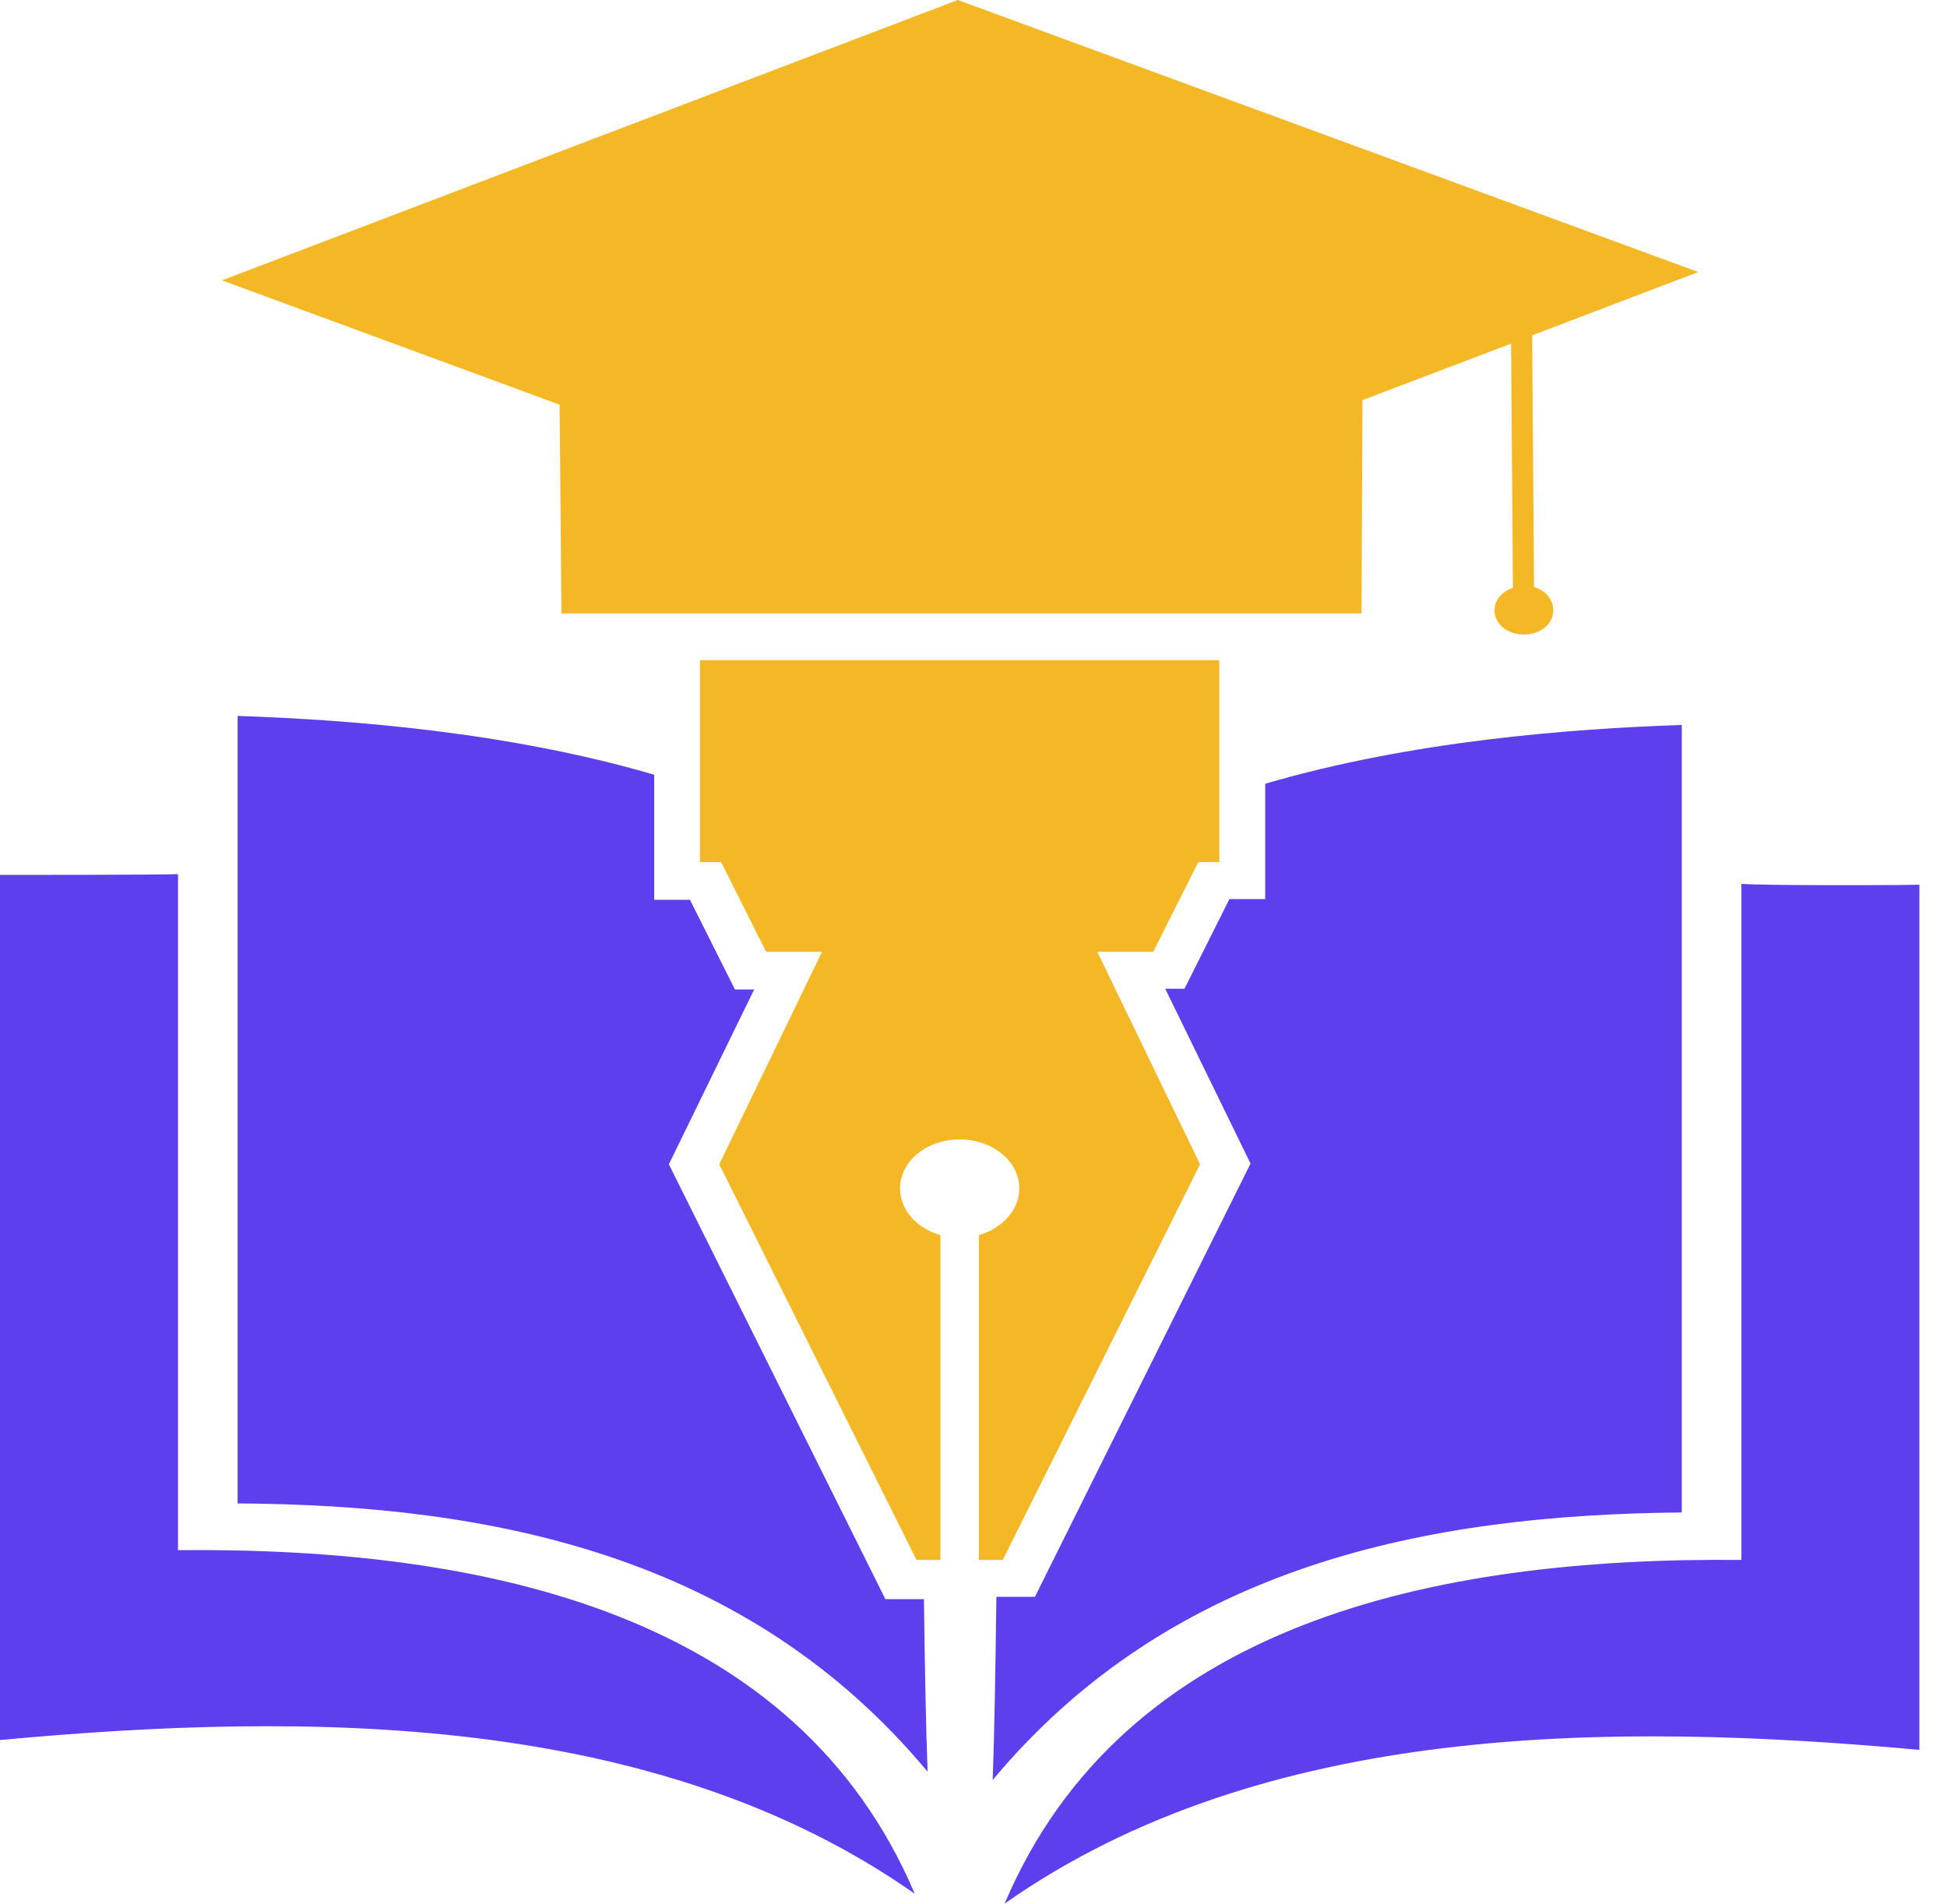
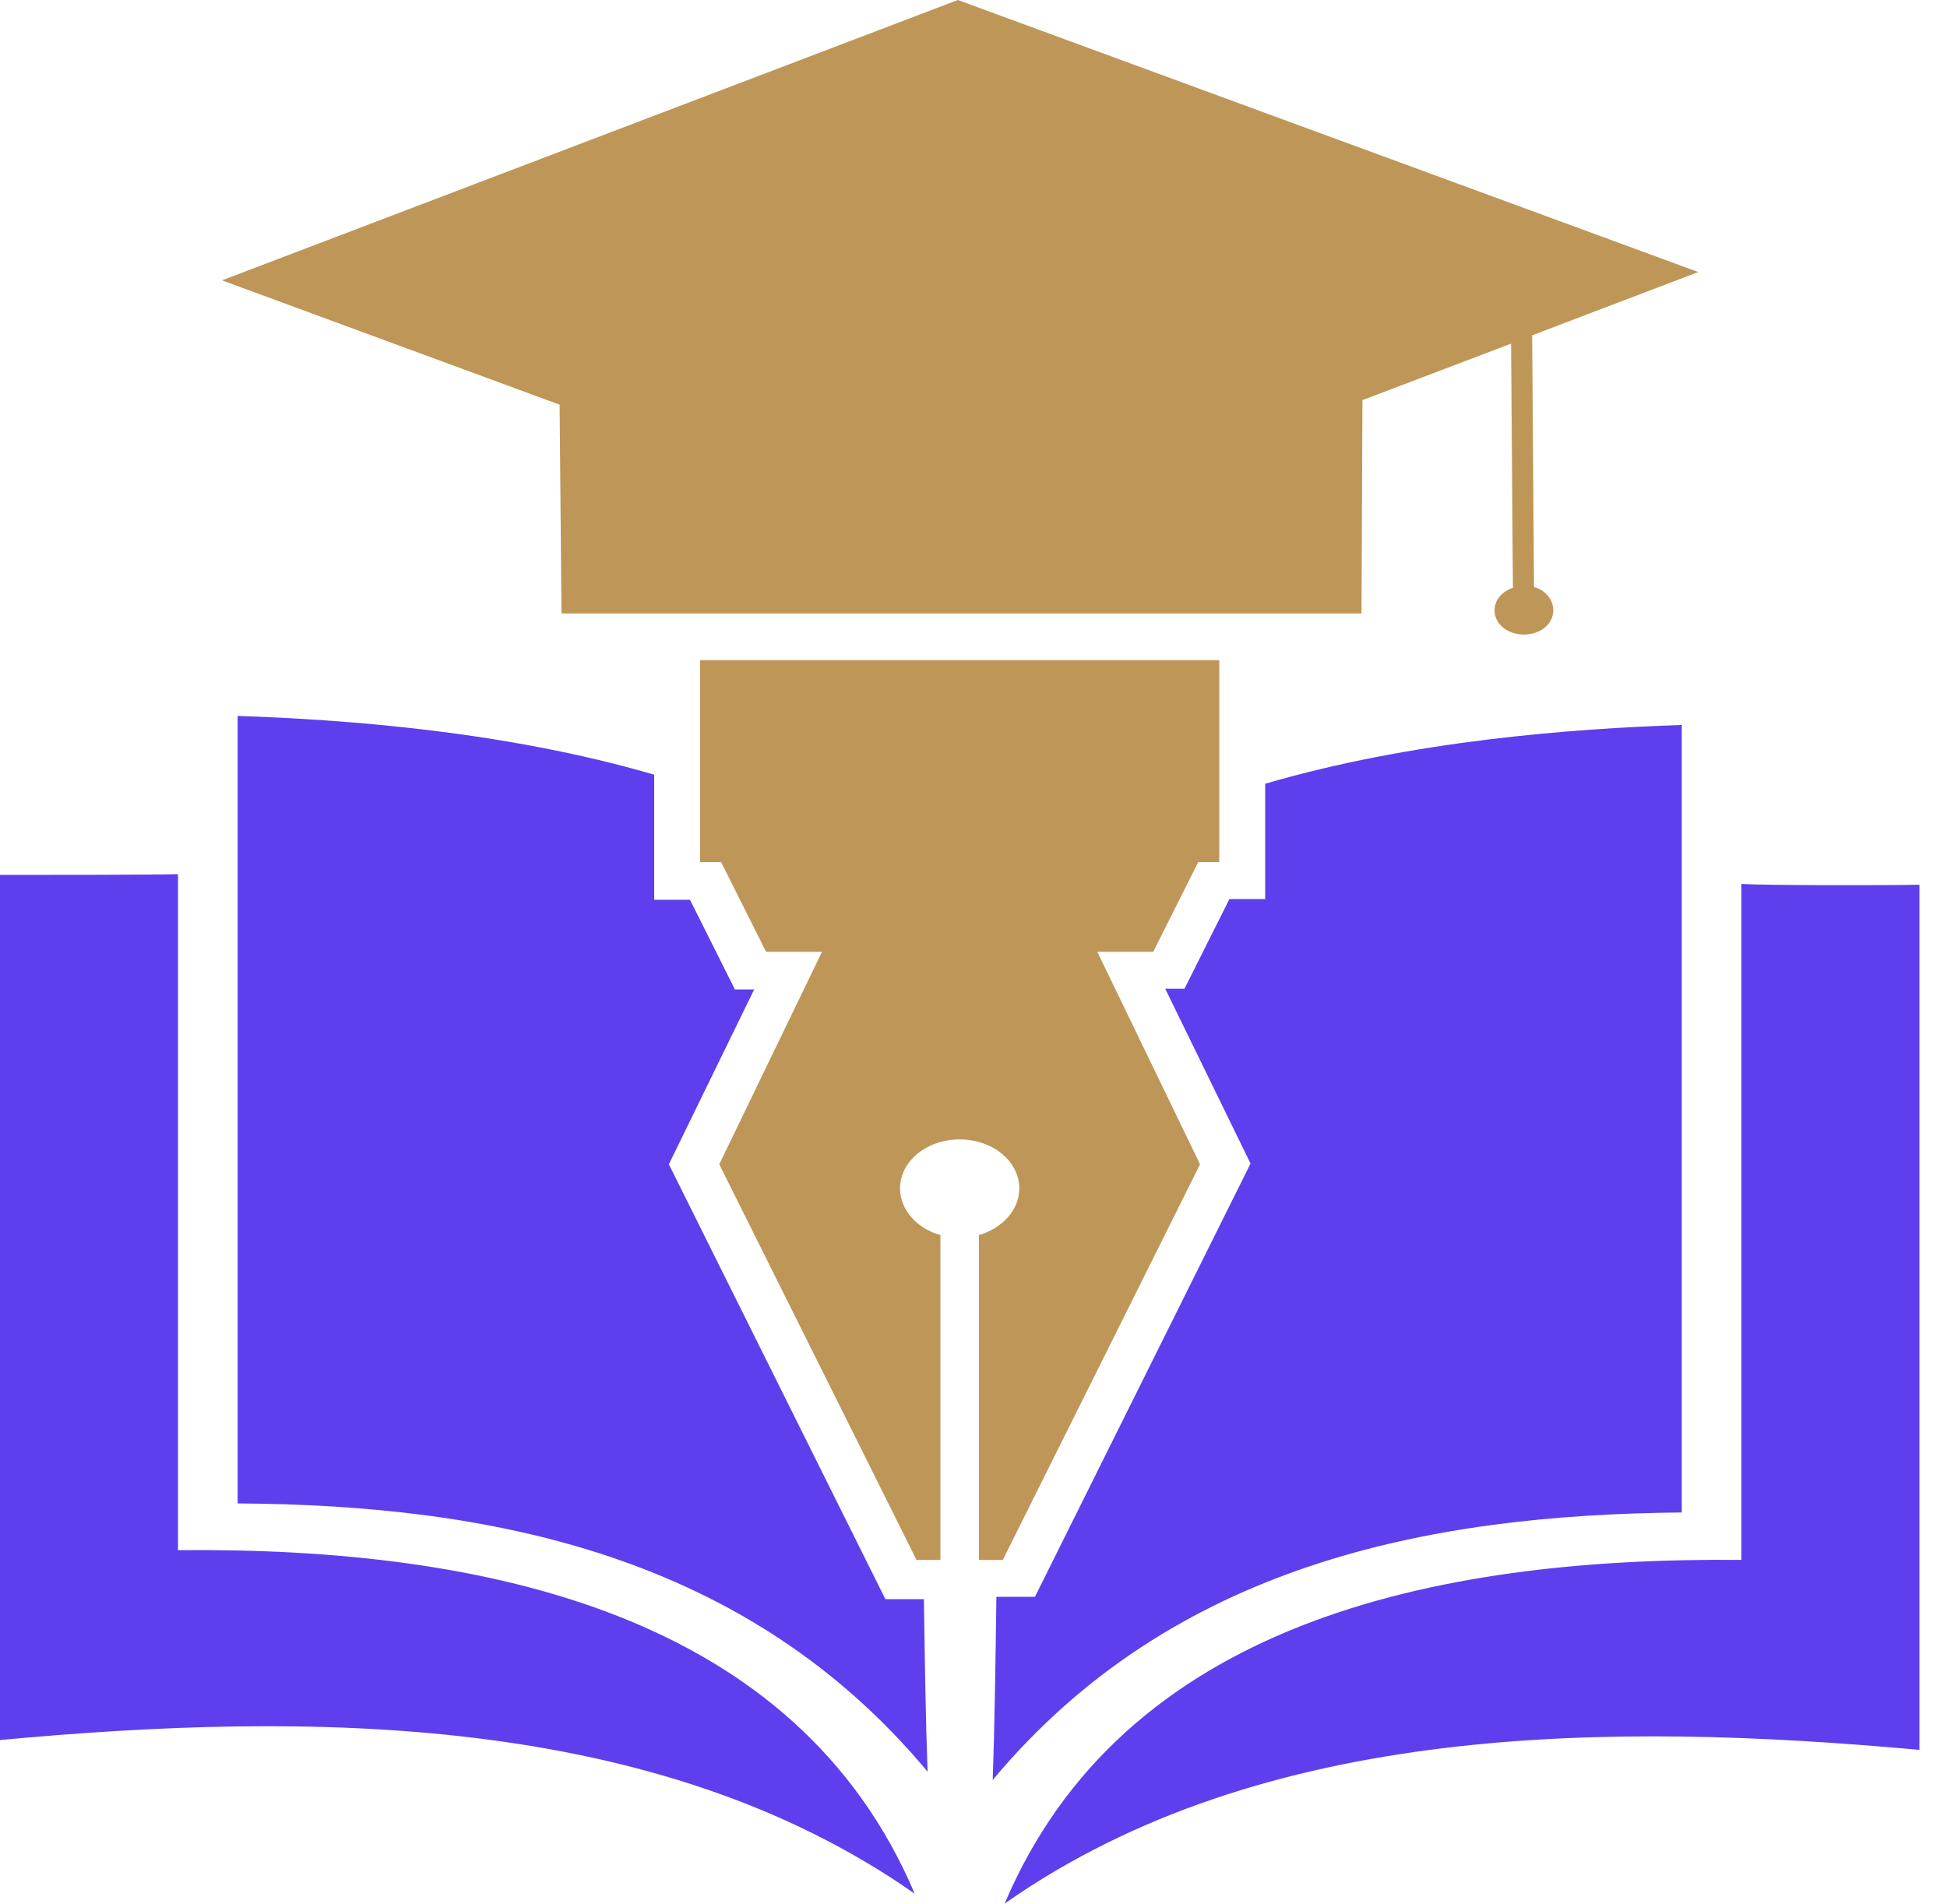
<svg xmlns="http://www.w3.org/2000/svg" width="45" height="44" viewBox="0 0 45 44" fill="none">
  <path d="M15.459 26.912L17.431 22.871H16.986L15.947 20.798H15.12V17.907C11.727 16.914 8.058 16.635 5.492 16.548V34.751C11.345 34.785 17.261 35.935 21.439 40.952C21.396 39.819 21.375 38.443 21.354 36.963H20.463L15.459 26.912ZM4.114 35.831V20.206C3.499 20.223 0.827 20.223 0 20.223V40.22C7.125 39.558 15.162 39.576 21.142 43.773C18.406 37.328 11.281 35.761 4.114 35.831ZM38.87 34.96V16.757C36.304 16.844 32.635 17.123 29.242 18.116V20.781H28.415L27.376 22.854H26.931L28.903 26.895L23.92 36.91H23.029C23.008 38.496 22.987 39.959 22.944 41.143C27.101 36.161 33.017 35.012 38.87 34.96ZM44.362 20.45C43.535 20.467 40.863 20.467 40.248 20.432V36.057C33.059 35.987 25.956 37.555 23.22 44C29.2 39.802 37.237 39.802 44.362 40.447V20.45Z" fill="#5F3EED" />
-   <path d="M35.455 13.569L35.412 7.751L39.251 6.288L22.138 0L5.131 6.48L12.934 9.354L12.977 14.179H31.468L31.489 9.249L34.925 7.943L34.967 13.587C34.713 13.674 34.543 13.865 34.543 14.109C34.543 14.423 34.84 14.667 35.221 14.667C35.603 14.667 35.9 14.423 35.9 14.109C35.9 13.848 35.709 13.639 35.455 13.569ZM16.158 15.259H28.181V19.927H27.694L26.654 22H25.361L27.736 26.912L23.177 36.057H22.625V28.549C23.156 28.393 23.558 27.975 23.558 27.47C23.558 26.842 22.944 26.337 22.18 26.337C21.417 26.337 20.802 26.842 20.802 27.47C20.802 27.957 21.183 28.393 21.735 28.549V36.057H21.183L16.624 26.912L18.999 22H17.706L16.667 19.927H16.179V15.259H16.158Z" fill="#F4B826" />
+   <path d="M35.455 13.569L35.412 7.751L39.251 6.288L22.138 0L5.131 6.48L12.934 9.354L12.977 14.179H31.468L31.489 9.249L34.925 7.943L34.967 13.587C34.713 13.674 34.543 13.865 34.543 14.109C34.543 14.423 34.84 14.667 35.221 14.667C35.603 14.667 35.9 14.423 35.9 14.109C35.9 13.848 35.709 13.639 35.455 13.569ZM16.158 15.259H28.181V19.927H27.694L26.654 22H25.361L27.736 26.912L23.177 36.057H22.625V28.549C23.156 28.393 23.558 27.975 23.558 27.47C23.558 26.842 22.944 26.337 22.18 26.337C21.417 26.337 20.802 26.842 20.802 27.47C20.802 27.957 21.183 28.393 21.735 28.549V36.057H21.183L16.624 26.912L18.999 22H17.706L16.667 19.927H16.179V15.259H16.158Z" fill="#BE9657" />
</svg>
